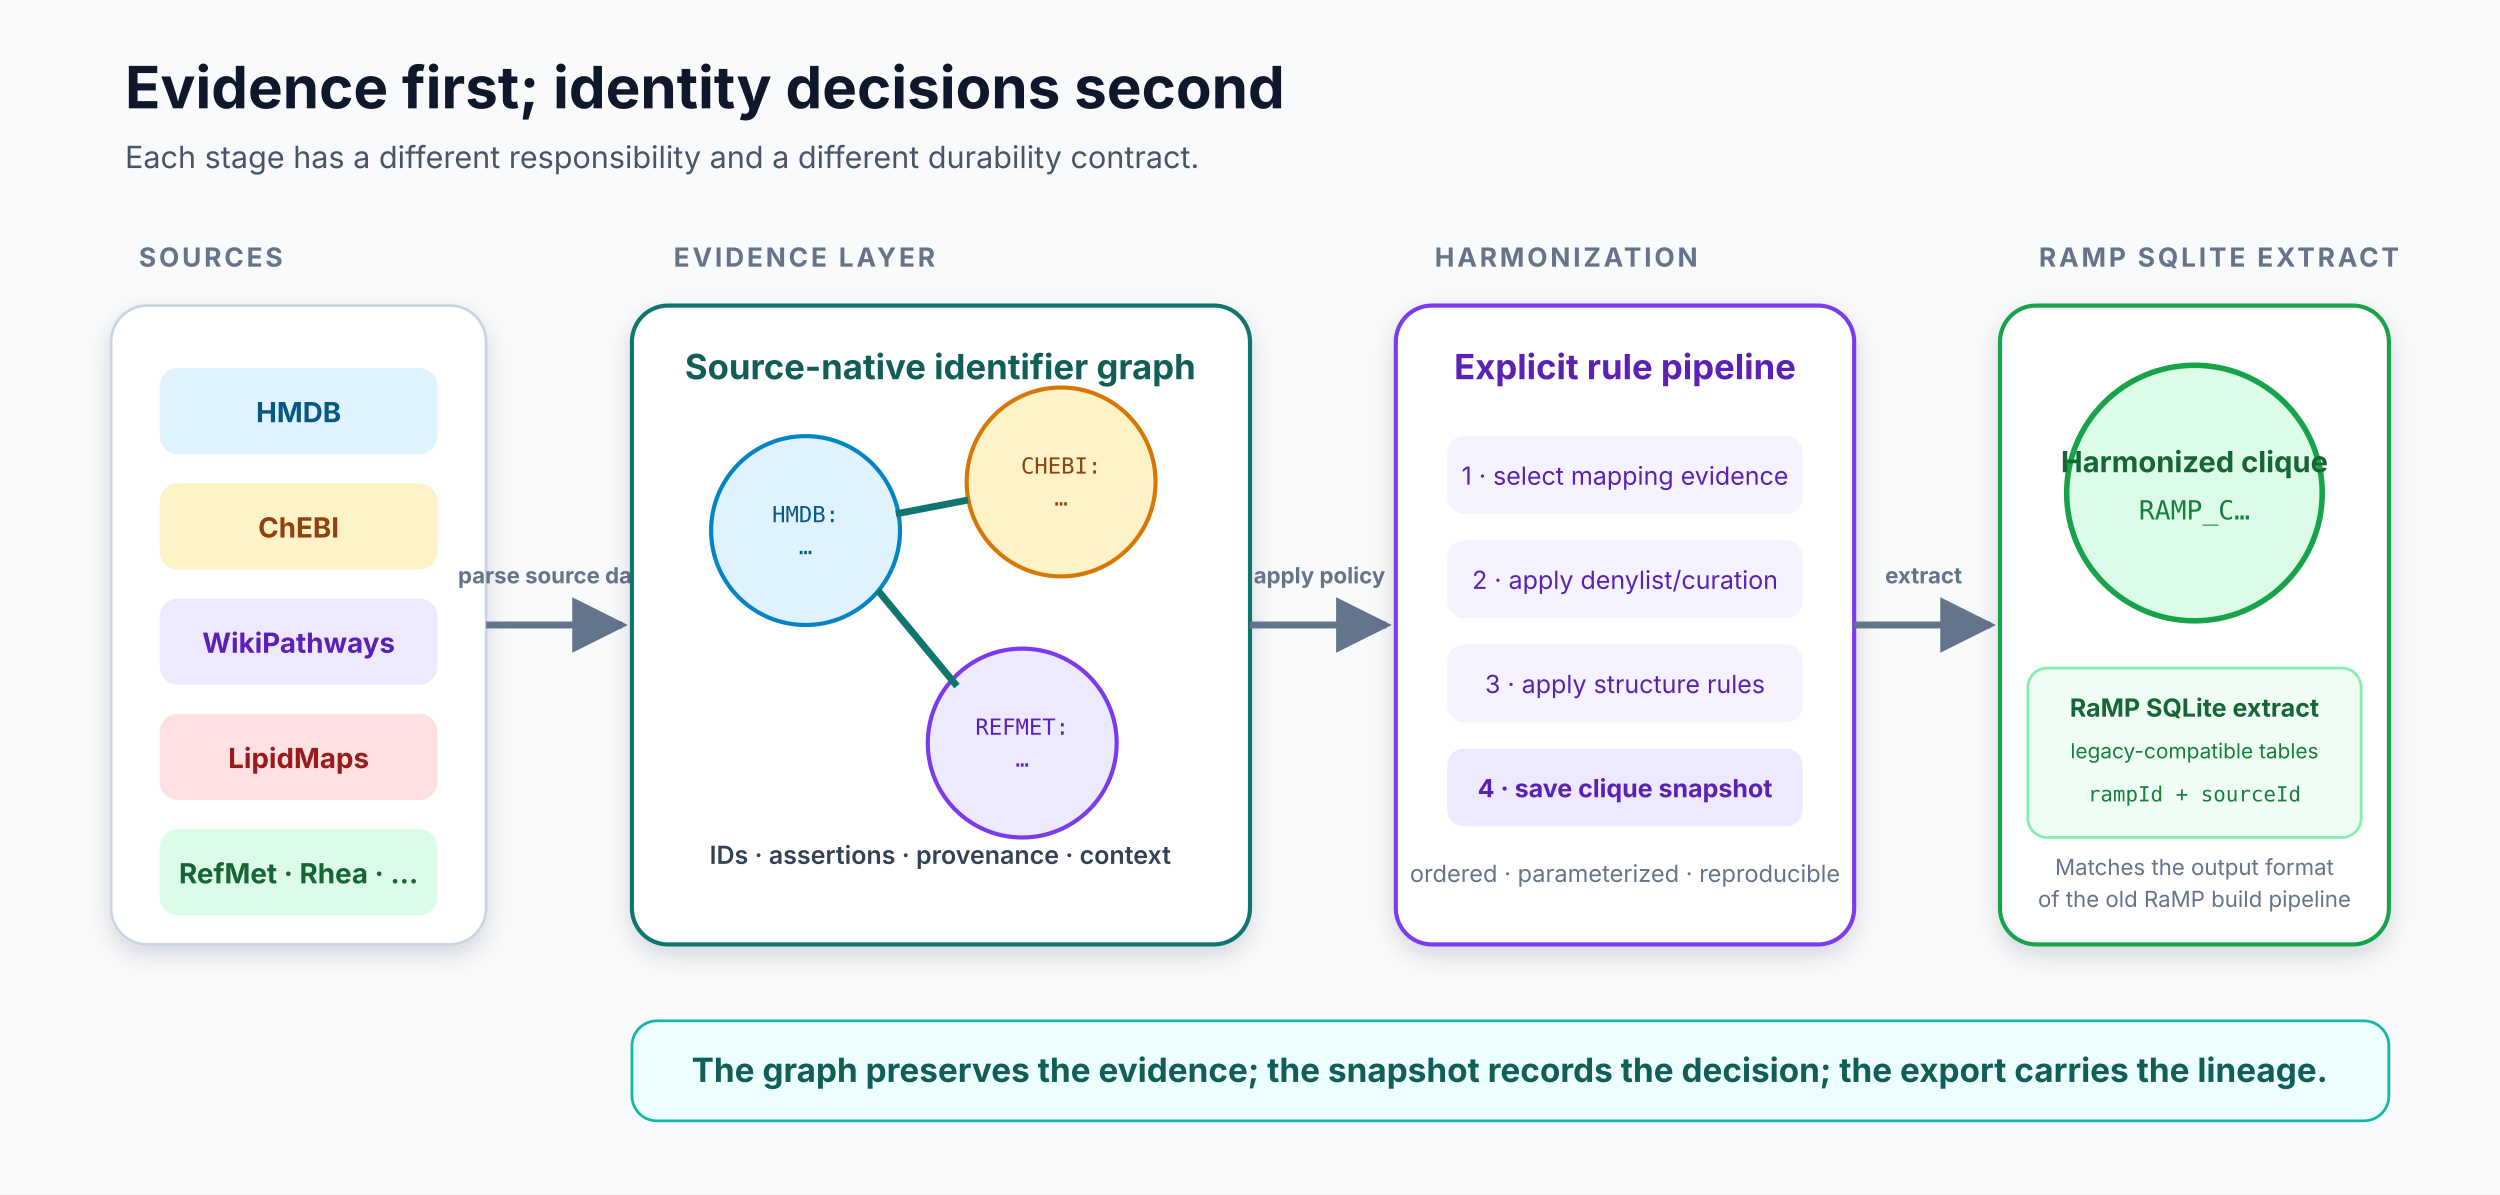
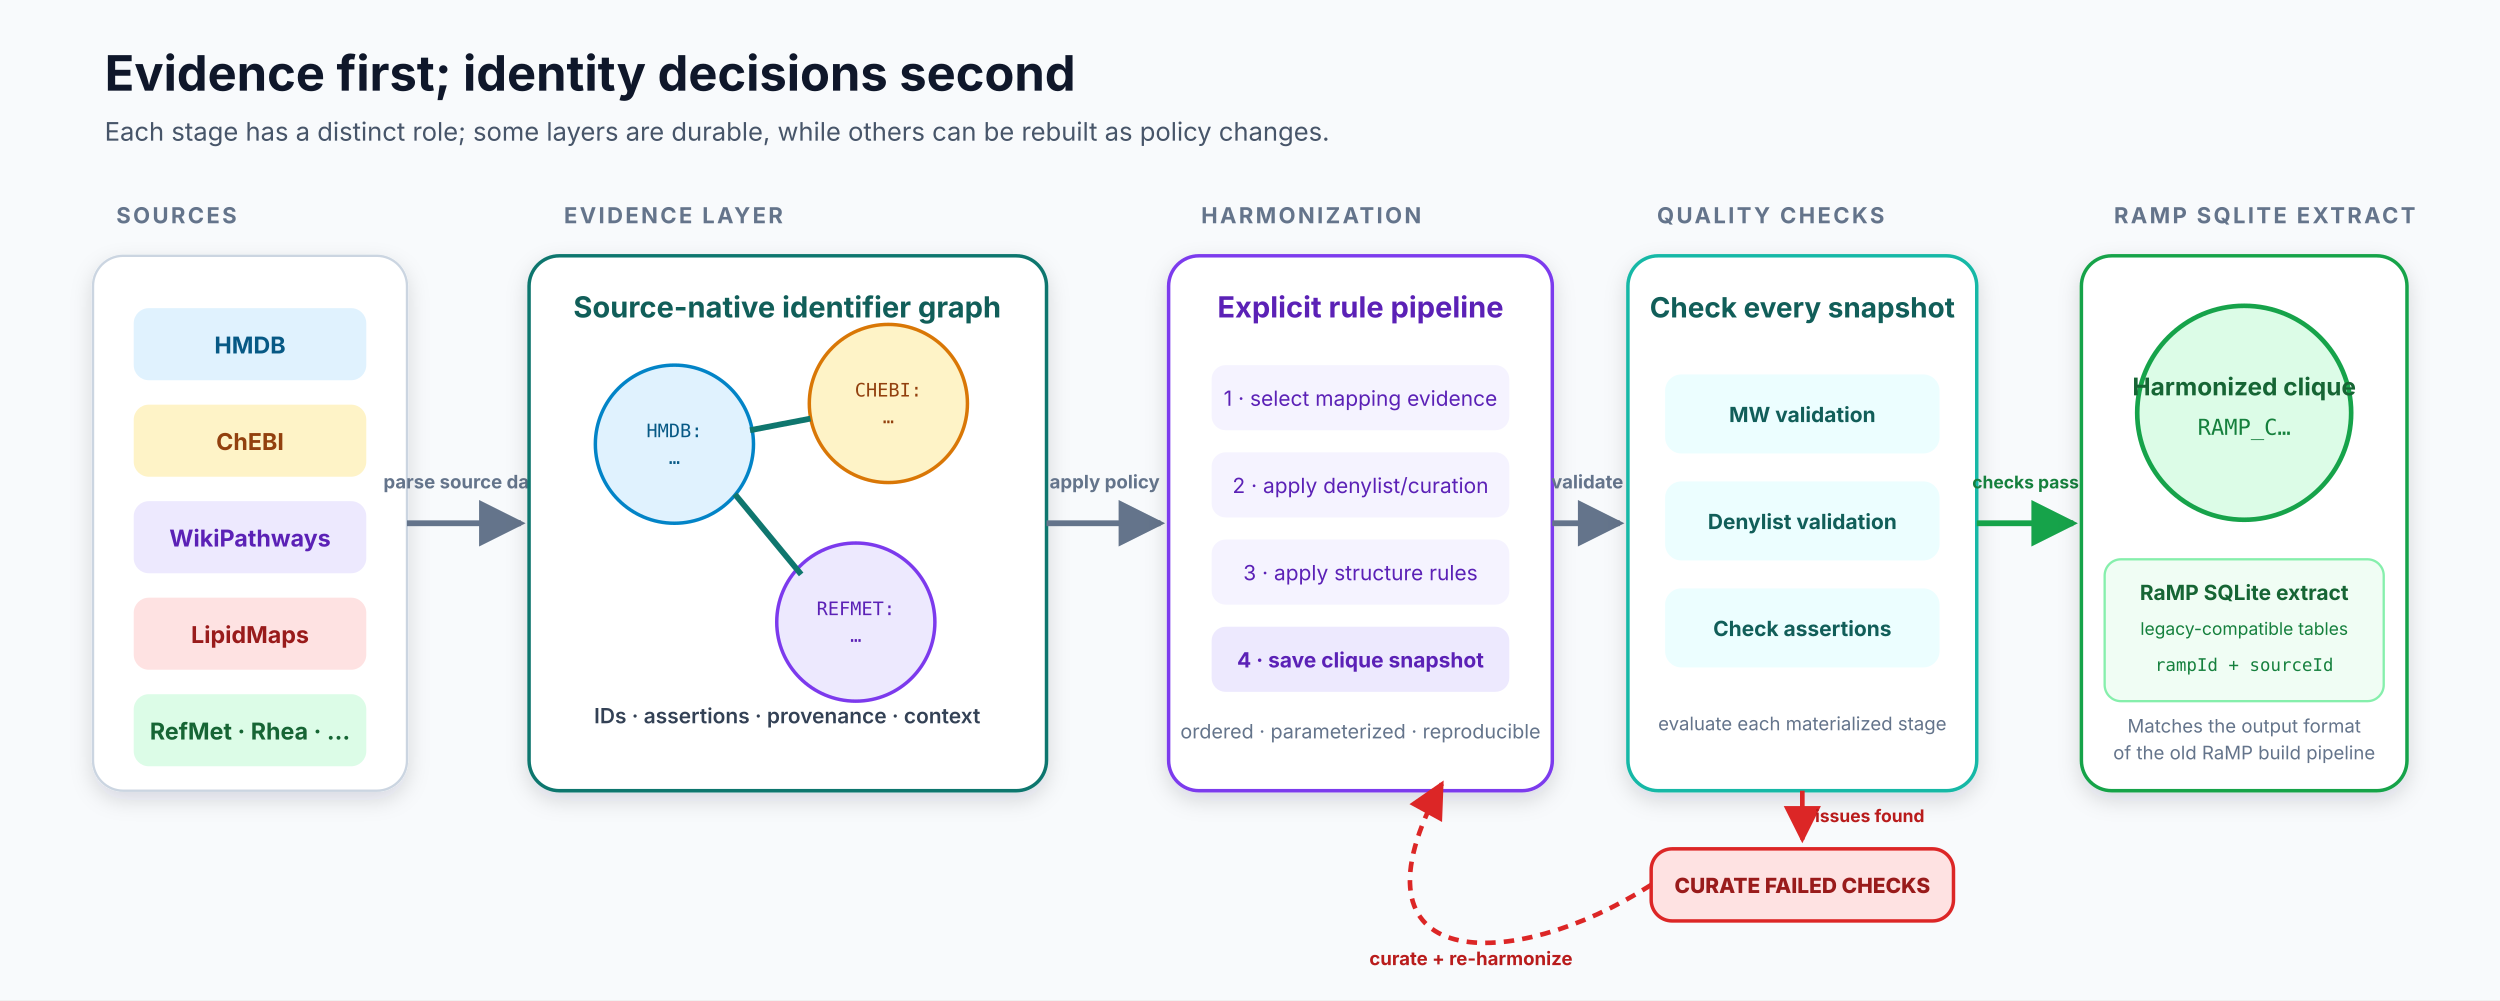
- <svg xmlns="http://www.w3.org/2000/svg" width="900" height="430" viewBox="0 0 1800 860" role="img" aria-labelledby="title desc">
+ <svg xmlns="http://www.w3.org/2000/svg" width="1075" height="430" viewBox="0 0 2150 860" role="img" aria-labelledby="title desc">
  <defs>
    <marker id="arrow" viewBox="0 0 10 10" refX="9" refY="5" markerWidth="8" markerHeight="8" orient="auto">
      <path d="M0 0L10 5L0 10z" fill="#64748b" />
+     </marker>
+     <marker id="green-arrow" viewBox="0 0 10 10" refX="9" refY="5" markerWidth="8" markerHeight="8" orient="auto">
+       <path d="M0 0L10 5L0 10z" fill="#16a34a" />
+     </marker>
+     <marker id="red-arrow" viewBox="0 0 10 10" refX="9" refY="5" markerWidth="8" markerHeight="8" orient="auto">
+       <path d="M0 0L10 5L0 10z" fill="#dc2626" />
    </marker>
    <filter id="shadow" x="-20%" y="-20%" width="140%" height="140%">
      <feDropShadow dx="0" dy="7" stdDeviation="9" flood-color="#0f172a" flood-opacity="0.14" />
    </filter>
  </defs>
-   <rect width="1800" height="860" fill="#f8fafc" />
+   <rect width="2150" height="860" fill="#f8fafc" />
  <text x="90" y="78" font-family="Inter, Arial, sans-serif" font-size="42" font-weight="700" fill="#0f172a">Evidence first; identity decisions second</text>
-   <text x="90" y="121" font-family="Inter, Arial, sans-serif" font-size="22" fill="#475569">Each stage has a different responsibility and a different durability contract.</text>
+   <text x="90" y="121" font-family="Inter, Arial, sans-serif" font-size="22" fill="#475569">Each stage has a distinct role; some layers are durable, while others can be rebuilt as policy changes.</text>
  <text x="100" y="192" font-family="Inter, Arial, sans-serif" font-size="19" font-weight="700" letter-spacing="2" fill="#64748b">SOURCES</text>
  <rect x="80" y="220" width="270" height="460" rx="26" fill="#ffffff" stroke="#cbd5e1" stroke-width="2" filter="url(#shadow)" />
  <g font-family="Inter, Arial, sans-serif" font-size="20" font-weight="700">
    <rect x="115" y="265" width="200" height="62" rx="13" fill="#e0f2fe" />
    <text x="215" y="304" text-anchor="middle" fill="#075985">HMDB</text>
    <rect x="115" y="348" width="200" height="62" rx="13" fill="#fef3c7" />
    <text x="215" y="387" text-anchor="middle" fill="#92400e">ChEBI</text>
    <rect x="115" y="431" width="200" height="62" rx="13" fill="#ede9fe" />
    <text x="215" y="470" text-anchor="middle" fill="#5b21b6">WikiPathways</text>
    <rect x="115" y="514" width="200" height="62" rx="13" fill="#fee2e2" />
    <text x="215" y="553" text-anchor="middle" fill="#991b1b">LipidMaps</text>
    <rect x="115" y="597" width="200" height="62" rx="13" fill="#dcfce7" />
    <text x="215" y="636" text-anchor="middle" fill="#166534">RefMet · Rhea · …</text>
  </g>
  <line x1="350" y1="450" x2="448" y2="450" stroke="#64748b" stroke-width="5" marker-end="url(#arrow)" />
  <text x="400" y="420" text-anchor="middle" font-family="Inter, Arial, sans-serif" font-size="16" font-weight="700" fill="#64748b">parse source data</text>
  <text x="485" y="192" font-family="Inter, Arial, sans-serif" font-size="19" font-weight="700" letter-spacing="2" fill="#64748b">EVIDENCE LAYER</text>
  <rect x="455" y="220" width="445" height="460" rx="26" fill="#ffffff" stroke="#0f766e" stroke-width="3" filter="url(#shadow)" />
  <text x="677" y="273" text-anchor="middle" font-family="Inter, Arial, sans-serif" font-size="25" font-weight="700" fill="#115e59">Source-native identifier graph</text>
  <circle cx="580" cy="382" r="68" fill="#e0f2fe" stroke="#0284c7" stroke-width="3" />
  <text x="580" y="376" text-anchor="middle" font-family="ui-monospace, monospace" font-size="16" fill="#075985">HMDB:</text>
  <text x="580" y="399" text-anchor="middle" font-family="ui-monospace, monospace" font-size="16" fill="#075985">…</text>
  <circle cx="764" cy="347" r="68" fill="#fef3c7" stroke="#d97706" stroke-width="3" />
  <text x="764" y="341" text-anchor="middle" font-family="ui-monospace, monospace" font-size="16" fill="#92400e">CHEBI:</text>
  <text x="764" y="364" text-anchor="middle" font-family="ui-monospace, monospace" font-size="16" fill="#92400e">…</text>
  <circle cx="736" cy="535" r="68" fill="#ede9fe" stroke="#7c3aed" stroke-width="3" />
  <text x="736" y="529" text-anchor="middle" font-family="ui-monospace, monospace" font-size="16" fill="#5b21b6">REFMET:</text>
  <text x="736" y="552" text-anchor="middle" font-family="ui-monospace, monospace" font-size="16" fill="#5b21b6">…</text>
  <line x1="645" y1="370" x2="697" y2="360" stroke="#0f766e" stroke-width="5" />
  <line x1="632" y1="425" x2="689" y2="494" stroke="#0f766e" stroke-width="5" />
  <text x="677" y="622" text-anchor="middle" font-family="Inter, Arial, sans-serif" font-size="18" font-weight="600" fill="#334155">IDs · assertions · provenance · context</text>
  <line x1="900" y1="450" x2="998" y2="450" stroke="#64748b" stroke-width="5" marker-end="url(#arrow)" />
  <text x="950" y="420" text-anchor="middle" font-family="Inter, Arial, sans-serif" font-size="16" font-weight="700" fill="#64748b">apply policy</text>
  <text x="1033" y="192" font-family="Inter, Arial, sans-serif" font-size="19" font-weight="700" letter-spacing="2" fill="#64748b">HARMONIZATION</text>
  <rect x="1005" y="220" width="330" height="460" rx="26" fill="#ffffff" stroke="#7c3aed" stroke-width="3" filter="url(#shadow)" />
  <text x="1170" y="273" text-anchor="middle" font-family="Inter, Arial, sans-serif" font-size="25" font-weight="700" fill="#5b21b6">Explicit rule pipeline</text>
  <g font-family="Inter, Arial, sans-serif">
    <rect x="1042" y="314" width="256" height="56" rx="12" fill="#f5f3ff" />
    <text x="1170" y="349" text-anchor="middle" font-size="18" fill="#5b21b6">1 · select mapping evidence</text>
    <rect x="1042" y="389" width="256" height="56" rx="12" fill="#f5f3ff" />
    <text x="1170" y="424" text-anchor="middle" font-size="18" fill="#5b21b6">2 · apply denylist/curation</text>
    <rect x="1042" y="464" width="256" height="56" rx="12" fill="#f5f3ff" />
    <text x="1170" y="499" text-anchor="middle" font-size="18" fill="#5b21b6">3 · apply structure rules</text>
    <rect x="1042" y="539" width="256" height="56" rx="12" fill="#ede9fe" />
    <text x="1170" y="574" text-anchor="middle" font-size="18" font-weight="700" fill="#5b21b6">4 · save clique snapshot</text>
  </g>
  <text x="1170" y="635" text-anchor="middle" font-family="Inter, Arial, sans-serif" font-size="17" fill="#64748b">ordered · parameterized · reproducible</text>
-   <line x1="1335" y1="450" x2="1433" y2="450" stroke="#64748b" stroke-width="5" marker-end="url(#arrow)" />
-   <text x="1385" y="420" text-anchor="middle" font-family="Inter, Arial, sans-serif" font-size="16" font-weight="700" fill="#64748b">extract</text>
-   <text x="1468" y="192" font-family="Inter, Arial, sans-serif" font-size="19" font-weight="700" letter-spacing="2" fill="#64748b">RAMP SQLITE EXTRACT</text>
-   <rect x="1440" y="220" width="280" height="460" rx="26" fill="#ffffff" stroke="#16a34a" stroke-width="3" filter="url(#shadow)" />
-   <circle cx="1580" cy="355" r="92" fill="#dcfce7" stroke="#16a34a" stroke-width="4" />
-   <text x="1580" y="340" text-anchor="middle" font-family="Inter, Arial, sans-serif" font-size="21" font-weight="700" fill="#166534">Harmonized clique</text>
-   <text x="1580" y="374" text-anchor="middle" font-family="ui-monospace, monospace" font-size="19" fill="#15803d">RAMP_C…</text>
-   <rect x="1460" y="481" width="240" height="122" rx="14" fill="#f0fdf4" stroke="#86efac" stroke-width="2" />
-   <text x="1580" y="516" text-anchor="middle" font-family="Inter, Arial, sans-serif" font-size="18" font-weight="700" fill="#166534">RaMP SQLite extract</text>
-   <text x="1580" y="546" text-anchor="middle" font-family="Inter, Arial, sans-serif" font-size="15" fill="#15803d">legacy-compatible tables</text>
-   <text x="1580" y="577" text-anchor="middle" font-family="ui-monospace, monospace" font-size="15" fill="#15803d">rampId + sourceId</text>
-   <text x="1580" y="630" text-anchor="middle" font-family="Inter, Arial, sans-serif" font-size="16" fill="#64748b">Matches the output format</text>
-   <text x="1580" y="653" text-anchor="middle" font-family="Inter, Arial, sans-serif" font-size="16" fill="#64748b">of the old RaMP build pipeline</text>
-   <rect x="455" y="735" width="1265" height="72" rx="18" fill="#ecfeff" stroke="#14b8a6" stroke-width="2" />
-   <text x="1087" y="779" text-anchor="middle" font-family="Inter, Arial, sans-serif" font-size="24" font-weight="700" fill="#115e59">The graph preserves the evidence; the snapshot records the decision; the export carries the lineage.</text>
+   <line x1="1335" y1="450" x2="1393" y2="450" stroke="#64748b" stroke-width="5" marker-end="url(#arrow)" />
+   <text x="1365" y="420" text-anchor="middle" font-family="Inter, Arial, sans-serif" font-size="16" font-weight="700" fill="#64748b">validate</text>
+   <text x="1425" y="192" font-family="Inter, Arial, sans-serif" font-size="19" font-weight="700" letter-spacing="2" fill="#64748b">QUALITY CHECKS</text>
+   <rect x="1400" y="220" width="300" height="460" rx="26" fill="#ffffff" stroke="#14b8a6" stroke-width="3" filter="url(#shadow)" />
+   <text x="1550" y="273" text-anchor="middle" font-family="Inter, Arial, sans-serif" font-size="24" font-weight="700" fill="#115e59">Check every snapshot</text>
+   <g font-family="Inter, Arial, sans-serif" font-size="18" font-weight="700">
+     <rect x="1432" y="322" width="236" height="68" rx="14" fill="#ecfeff" />
+     <text x="1550" y="363" text-anchor="middle" fill="#115e59">MW validation</text>
+     <rect x="1432" y="414" width="236" height="68" rx="14" fill="#ecfeff" />
+     <text x="1550" y="455" text-anchor="middle" fill="#115e59">Denylist validation</text>
+     <rect x="1432" y="506" width="236" height="68" rx="14" fill="#ecfeff" />
+     <text x="1550" y="547" text-anchor="middle" fill="#115e59">Check assertions</text>
+   </g>
+   <text x="1550" y="628" text-anchor="middle" font-family="Inter, Arial, sans-serif" font-size="16" fill="#64748b">evaluate each materialized stage</text>
+   <line x1="1700" y1="450" x2="1783" y2="450" stroke="#16a34a" stroke-width="5" marker-end="url(#green-arrow)" />
+   <text x="1742" y="420" text-anchor="middle" font-family="Inter, Arial, sans-serif" font-size="15" font-weight="700" fill="#15803d">checks pass</text>
+   <text x="1818" y="192" font-family="Inter, Arial, sans-serif" font-size="19" font-weight="700" letter-spacing="2" fill="#64748b">RAMP SQLITE EXTRACT</text>
+   <rect x="1790" y="220" width="280" height="460" rx="26" fill="#ffffff" stroke="#16a34a" stroke-width="3" filter="url(#shadow)" />
+   <circle cx="1930" cy="355" r="92" fill="#dcfce7" stroke="#16a34a" stroke-width="4" />
+   <text x="1930" y="340" text-anchor="middle" font-family="Inter, Arial, sans-serif" font-size="21" font-weight="700" fill="#166534">Harmonized clique</text>
+   <text x="1930" y="374" text-anchor="middle" font-family="ui-monospace, monospace" font-size="19" fill="#15803d">RAMP_C…</text>
+   <rect x="1810" y="481" width="240" height="122" rx="14" fill="#f0fdf4" stroke="#86efac" stroke-width="2" />
+   <text x="1930" y="516" text-anchor="middle" font-family="Inter, Arial, sans-serif" font-size="18" font-weight="700" fill="#166534">RaMP SQLite extract</text>
+   <text x="1930" y="546" text-anchor="middle" font-family="Inter, Arial, sans-serif" font-size="15" fill="#15803d">legacy-compatible tables</text>
+   <text x="1930" y="577" text-anchor="middle" font-family="ui-monospace, monospace" font-size="15" fill="#15803d">rampId + sourceId</text>
+   <text x="1930" y="630" text-anchor="middle" font-family="Inter, Arial, sans-serif" font-size="16" fill="#64748b">Matches the output format</text>
+   <text x="1930" y="653" text-anchor="middle" font-family="Inter, Arial, sans-serif" font-size="16" fill="#64748b">of the old RaMP build pipeline</text>
+   <line x1="1550" y1="680" x2="1550" y2="722" stroke="#dc2626" stroke-width="4" marker-end="url(#red-arrow)" />
+   <text x="1608" y="707" text-anchor="middle" font-family="Inter, Arial, sans-serif" font-size="15" font-weight="700" fill="#b91c1c">issues found</text>
+   <rect x="1420" y="730" width="260" height="62" rx="18" fill="#fee2e2" stroke="#dc2626" stroke-width="3" />
+   <text x="1550" y="768" text-anchor="middle" font-family="Inter, Arial, sans-serif" font-size="18" font-weight="800" fill="#991b1b">CURATE FAILED CHECKS</text>
+   <path d="M 1420 761 C 1300 838, 1150 838, 1240 674" fill="none" stroke="#dc2626" stroke-width="4" stroke-dasharray="9 7" marker-end="url(#red-arrow)" />
+   <text x="1265" y="830" text-anchor="middle" font-family="Inter, Arial, sans-serif" font-size="16" font-weight="700" fill="#b91c1c">curate + re-harmonize</text>
</svg>
